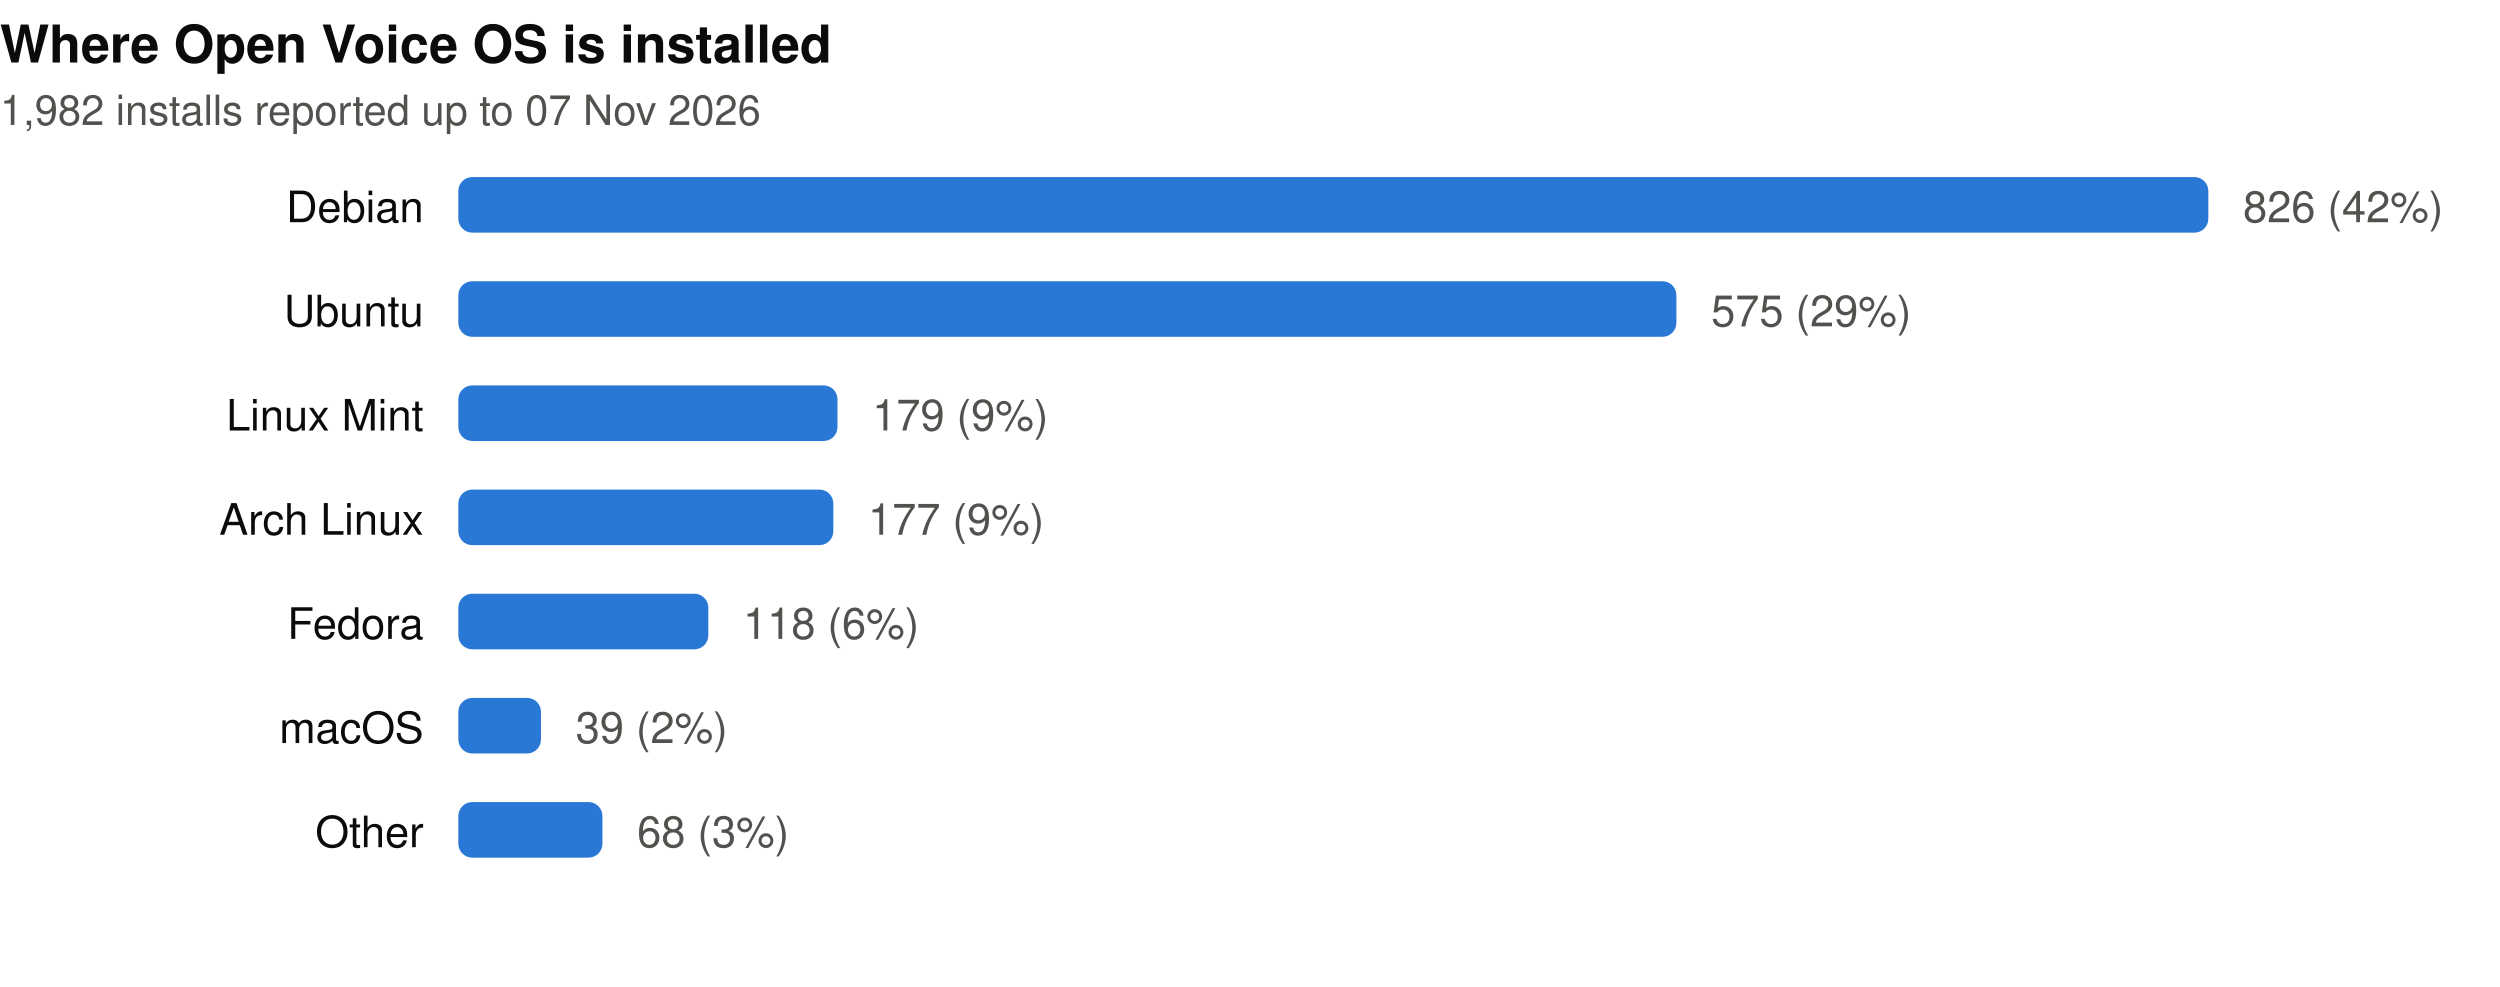
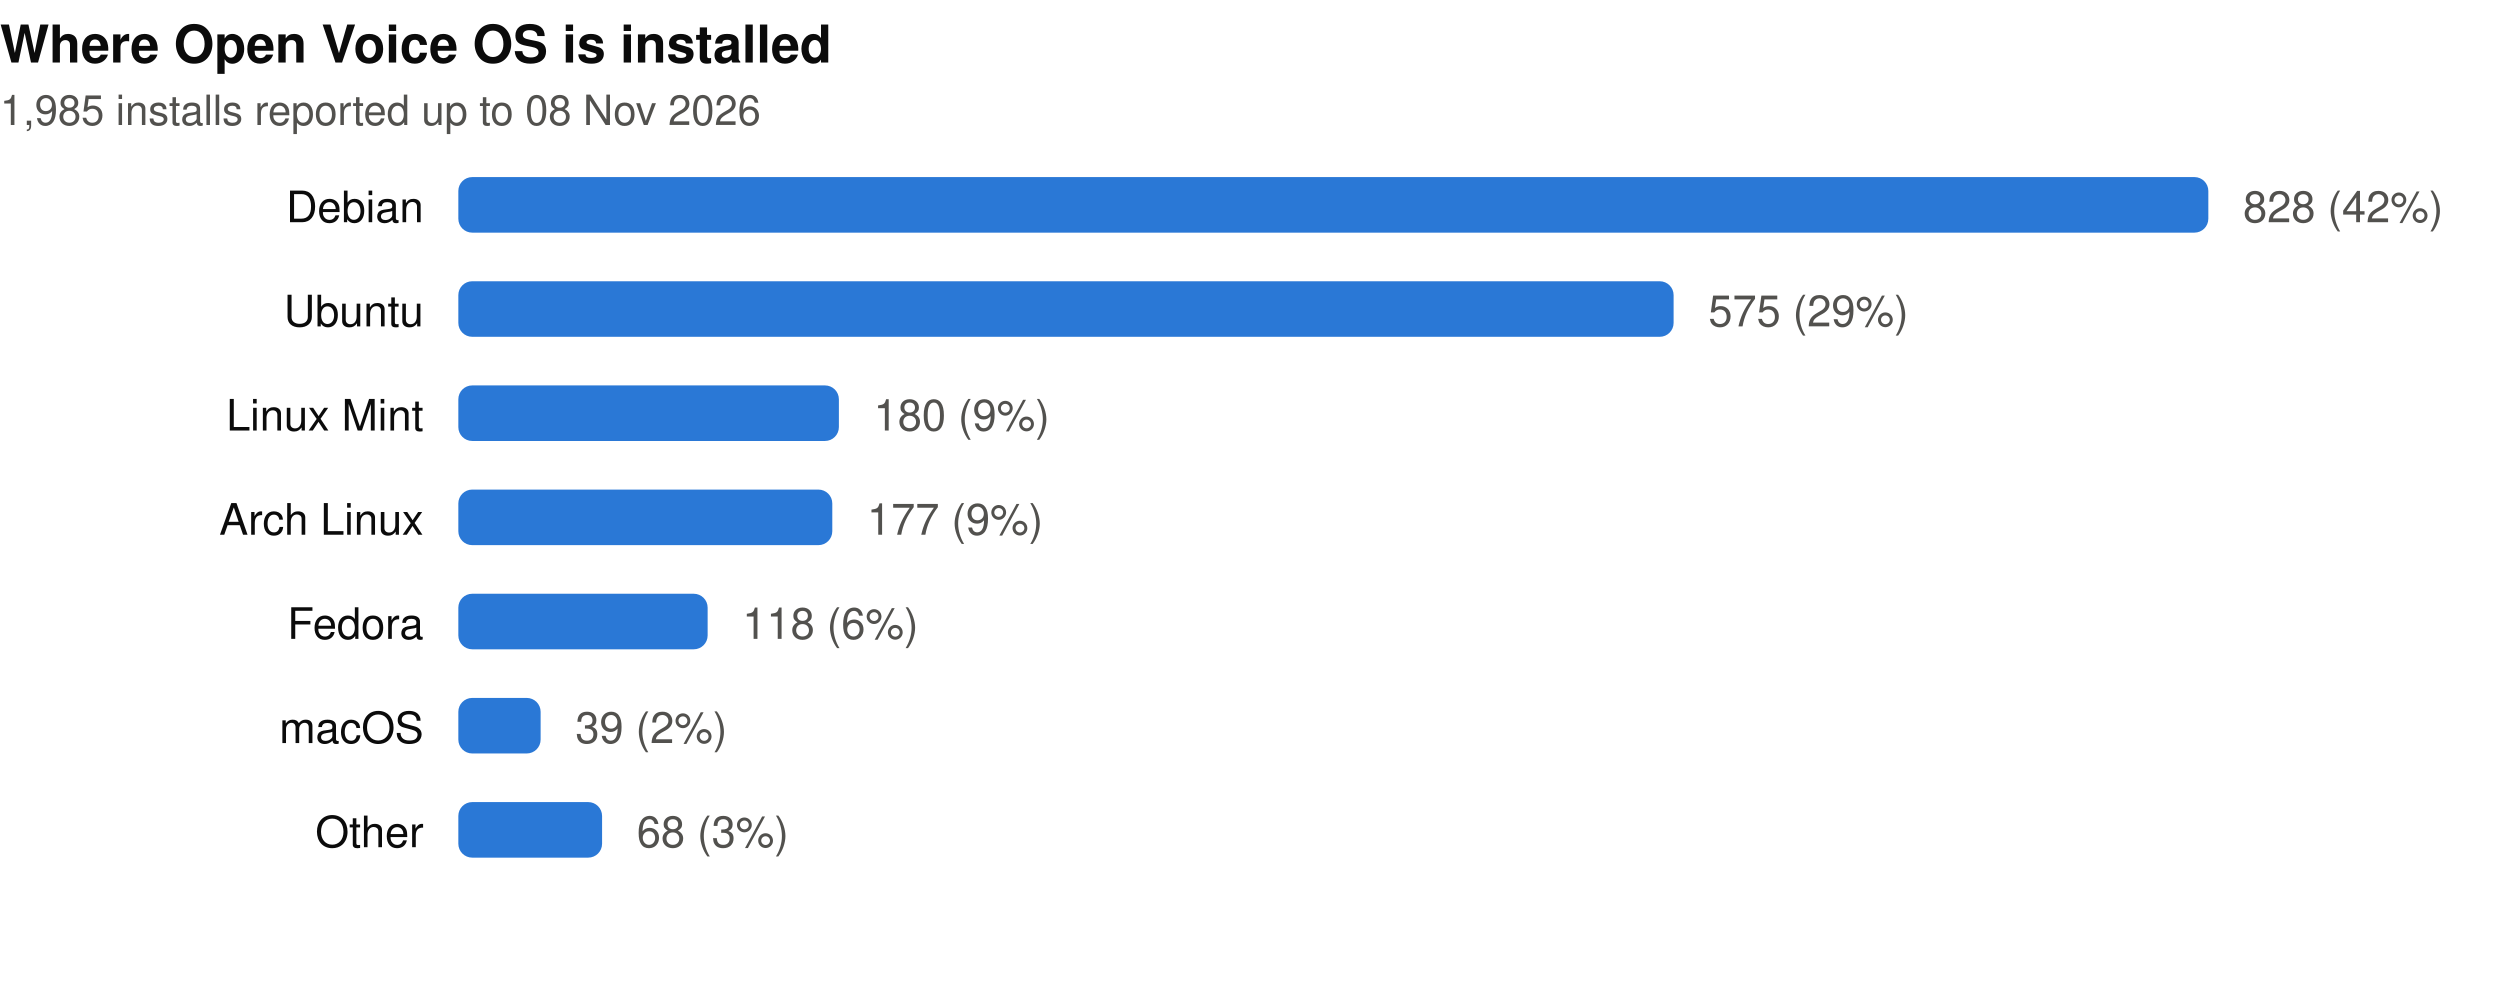
- <svg xmlns="http://www.w3.org/2000/svg" width="720" height="284" viewBox="0 0 720 284" role="img" aria-label="Where Open Voice OS is installed. 1,982 installs reported up to 07 Nov 2026">
+ <svg xmlns="http://www.w3.org/2000/svg" width="720" height="284" viewBox="0 0 720 284" role="img" aria-label="Where Open Voice OS is installed. 1,985 installs reported up to 08 Nov 2026">
  <text x="0" y="18" font-family="ui-sans-serif,-apple-system,BlinkMacSystemFont,'Segoe UI',Helvetica,Arial,sans-serif" font-size="15" font-weight="600" fill="#0b0b0b">Where Open Voice OS is installed</text>
-   <text x="0" y="36" font-family="ui-sans-serif,-apple-system,BlinkMacSystemFont,'Segoe UI',Helvetica,Arial,sans-serif" font-size="12" fill="#52514e">1,982 installs reported up to 07 Nov 2026</text>
+   <text x="0" y="36" font-family="ui-sans-serif,-apple-system,BlinkMacSystemFont,'Segoe UI',Helvetica,Arial,sans-serif" font-size="12" fill="#52514e">1,985 installs reported up to 08 Nov 2026</text>
  <text x="122" y="64.0" text-anchor="end" font-family="ui-sans-serif,-apple-system,BlinkMacSystemFont,'Segoe UI',Helvetica,Arial,sans-serif" font-size="12.5" fill="#0b0b0b">Debian</text>
  <rect x="132" y="51.0" width="504.0" height="16" rx="4" fill="#2a78d6" />
-   <text x="646.0" y="64.0" font-family="ui-sans-serif,-apple-system,BlinkMacSystemFont,'Segoe UI',Helvetica,Arial,sans-serif" font-size="12.5" fill="#52514e">826 (42%)</text>
+   <text x="646.0" y="64.0" font-family="ui-sans-serif,-apple-system,BlinkMacSystemFont,'Segoe UI',Helvetica,Arial,sans-serif" font-size="12.5" fill="#52514e">828 (42%)</text>
  <text x="122" y="94.0" text-anchor="end" font-family="ui-sans-serif,-apple-system,BlinkMacSystemFont,'Segoe UI',Helvetica,Arial,sans-serif" font-size="12.5" fill="#0b0b0b">Ubuntu</text>
-   <rect x="132" y="81.0" width="350.8" height="16" rx="4" fill="#2a78d6" />
-   <text x="492.8" y="94.0" font-family="ui-sans-serif,-apple-system,BlinkMacSystemFont,'Segoe UI',Helvetica,Arial,sans-serif" font-size="12.5" fill="#52514e">575 (29%)</text>
+   <rect x="132" y="81.0" width="350.0" height="16" rx="4" fill="#2a78d6" />
+   <text x="492.0" y="94.0" font-family="ui-sans-serif,-apple-system,BlinkMacSystemFont,'Segoe UI',Helvetica,Arial,sans-serif" font-size="12.5" fill="#52514e">575 (29%)</text>
  <text x="122" y="124.0" text-anchor="end" font-family="ui-sans-serif,-apple-system,BlinkMacSystemFont,'Segoe UI',Helvetica,Arial,sans-serif" font-size="12.5" fill="#0b0b0b">Linux Mint</text>
-   <rect x="132" y="111.0" width="109.2" height="16" rx="4" fill="#2a78d6" />
-   <text x="251.2" y="124.0" font-family="ui-sans-serif,-apple-system,BlinkMacSystemFont,'Segoe UI',Helvetica,Arial,sans-serif" font-size="12.5" fill="#52514e">179 (9%)</text>
+   <rect x="132" y="111.0" width="109.6" height="16" rx="4" fill="#2a78d6" />
+   <text x="251.6" y="124.0" font-family="ui-sans-serif,-apple-system,BlinkMacSystemFont,'Segoe UI',Helvetica,Arial,sans-serif" font-size="12.5" fill="#52514e">180 (9%)</text>
  <text x="122" y="154.0" text-anchor="end" font-family="ui-sans-serif,-apple-system,BlinkMacSystemFont,'Segoe UI',Helvetica,Arial,sans-serif" font-size="12.5" fill="#0b0b0b">Arch Linux</text>
-   <rect x="132" y="141.0" width="108.0" height="16" rx="4" fill="#2a78d6" />
-   <text x="250.0" y="154.0" font-family="ui-sans-serif,-apple-system,BlinkMacSystemFont,'Segoe UI',Helvetica,Arial,sans-serif" font-size="12.5" fill="#52514e">177 (9%)</text>
+   <rect x="132" y="141.0" width="107.7" height="16" rx="4" fill="#2a78d6" />
+   <text x="249.7" y="154.0" font-family="ui-sans-serif,-apple-system,BlinkMacSystemFont,'Segoe UI',Helvetica,Arial,sans-serif" font-size="12.5" fill="#52514e">177 (9%)</text>
  <text x="122" y="184.0" text-anchor="end" font-family="ui-sans-serif,-apple-system,BlinkMacSystemFont,'Segoe UI',Helvetica,Arial,sans-serif" font-size="12.5" fill="#0b0b0b">Fedora</text>
-   <rect x="132" y="171.0" width="72.0" height="16" rx="4" fill="#2a78d6" />
-   <text x="214.0" y="184.0" font-family="ui-sans-serif,-apple-system,BlinkMacSystemFont,'Segoe UI',Helvetica,Arial,sans-serif" font-size="12.5" fill="#52514e">118 (6%)</text>
+   <rect x="132" y="171.0" width="71.8" height="16" rx="4" fill="#2a78d6" />
+   <text x="213.8" y="184.0" font-family="ui-sans-serif,-apple-system,BlinkMacSystemFont,'Segoe UI',Helvetica,Arial,sans-serif" font-size="12.5" fill="#52514e">118 (6%)</text>
  <text x="122" y="214.0" text-anchor="end" font-family="ui-sans-serif,-apple-system,BlinkMacSystemFont,'Segoe UI',Helvetica,Arial,sans-serif" font-size="12.5" fill="#0b0b0b">macOS</text>
-   <rect x="132" y="201.0" width="23.8" height="16" rx="4" fill="#2a78d6" />
-   <text x="165.8" y="214.0" font-family="ui-sans-serif,-apple-system,BlinkMacSystemFont,'Segoe UI',Helvetica,Arial,sans-serif" font-size="12.5" fill="#52514e">39 (2%)</text>
+   <rect x="132" y="201.0" width="23.7" height="16" rx="4" fill="#2a78d6" />
+   <text x="165.7" y="214.0" font-family="ui-sans-serif,-apple-system,BlinkMacSystemFont,'Segoe UI',Helvetica,Arial,sans-serif" font-size="12.5" fill="#52514e">39 (2%)</text>
  <text x="122" y="244.0" text-anchor="end" font-family="ui-sans-serif,-apple-system,BlinkMacSystemFont,'Segoe UI',Helvetica,Arial,sans-serif" font-size="12.5" fill="#0b0b0b">Other</text>
-   <rect x="132" y="231.0" width="41.5" height="16" rx="4" fill="#2a78d6" />
-   <text x="183.5" y="244.0" font-family="ui-sans-serif,-apple-system,BlinkMacSystemFont,'Segoe UI',Helvetica,Arial,sans-serif" font-size="12.5" fill="#52514e">68 (3%)</text>
+   <rect x="132" y="231.0" width="41.4" height="16" rx="4" fill="#2a78d6" />
+   <text x="183.4" y="244.0" font-family="ui-sans-serif,-apple-system,BlinkMacSystemFont,'Segoe UI',Helvetica,Arial,sans-serif" font-size="12.5" fill="#52514e">68 (3%)</text>
</svg>
